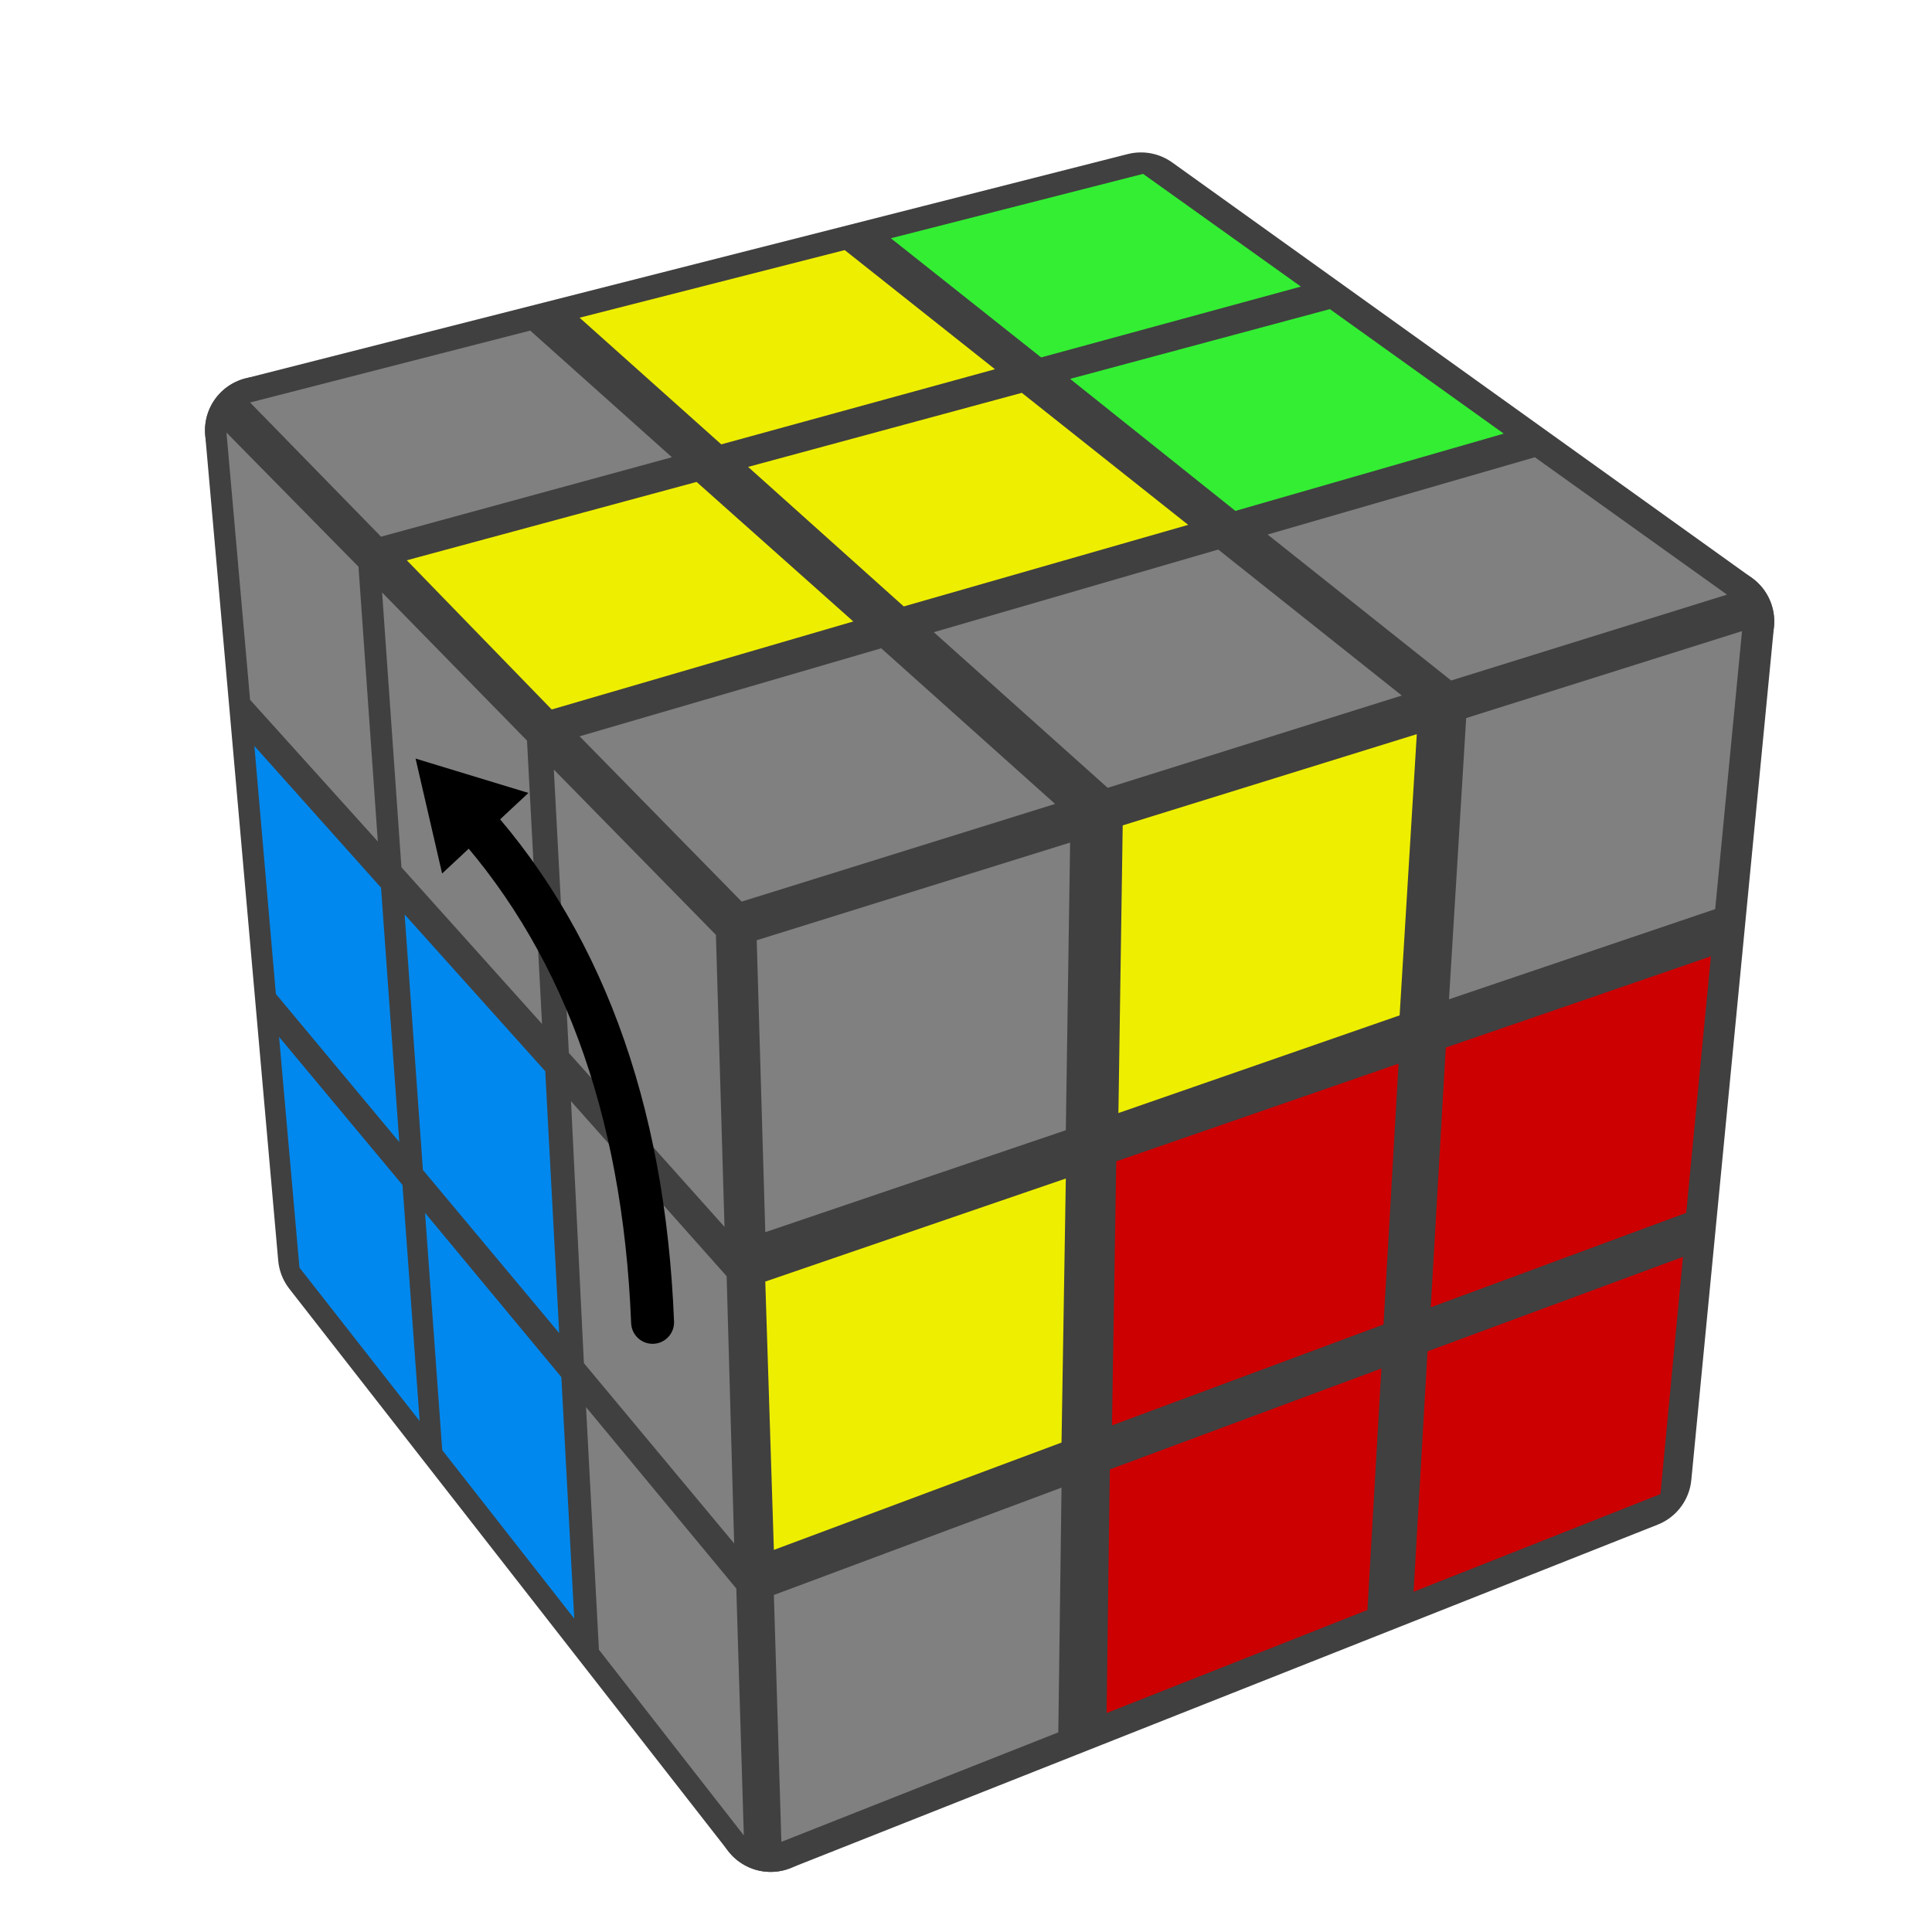
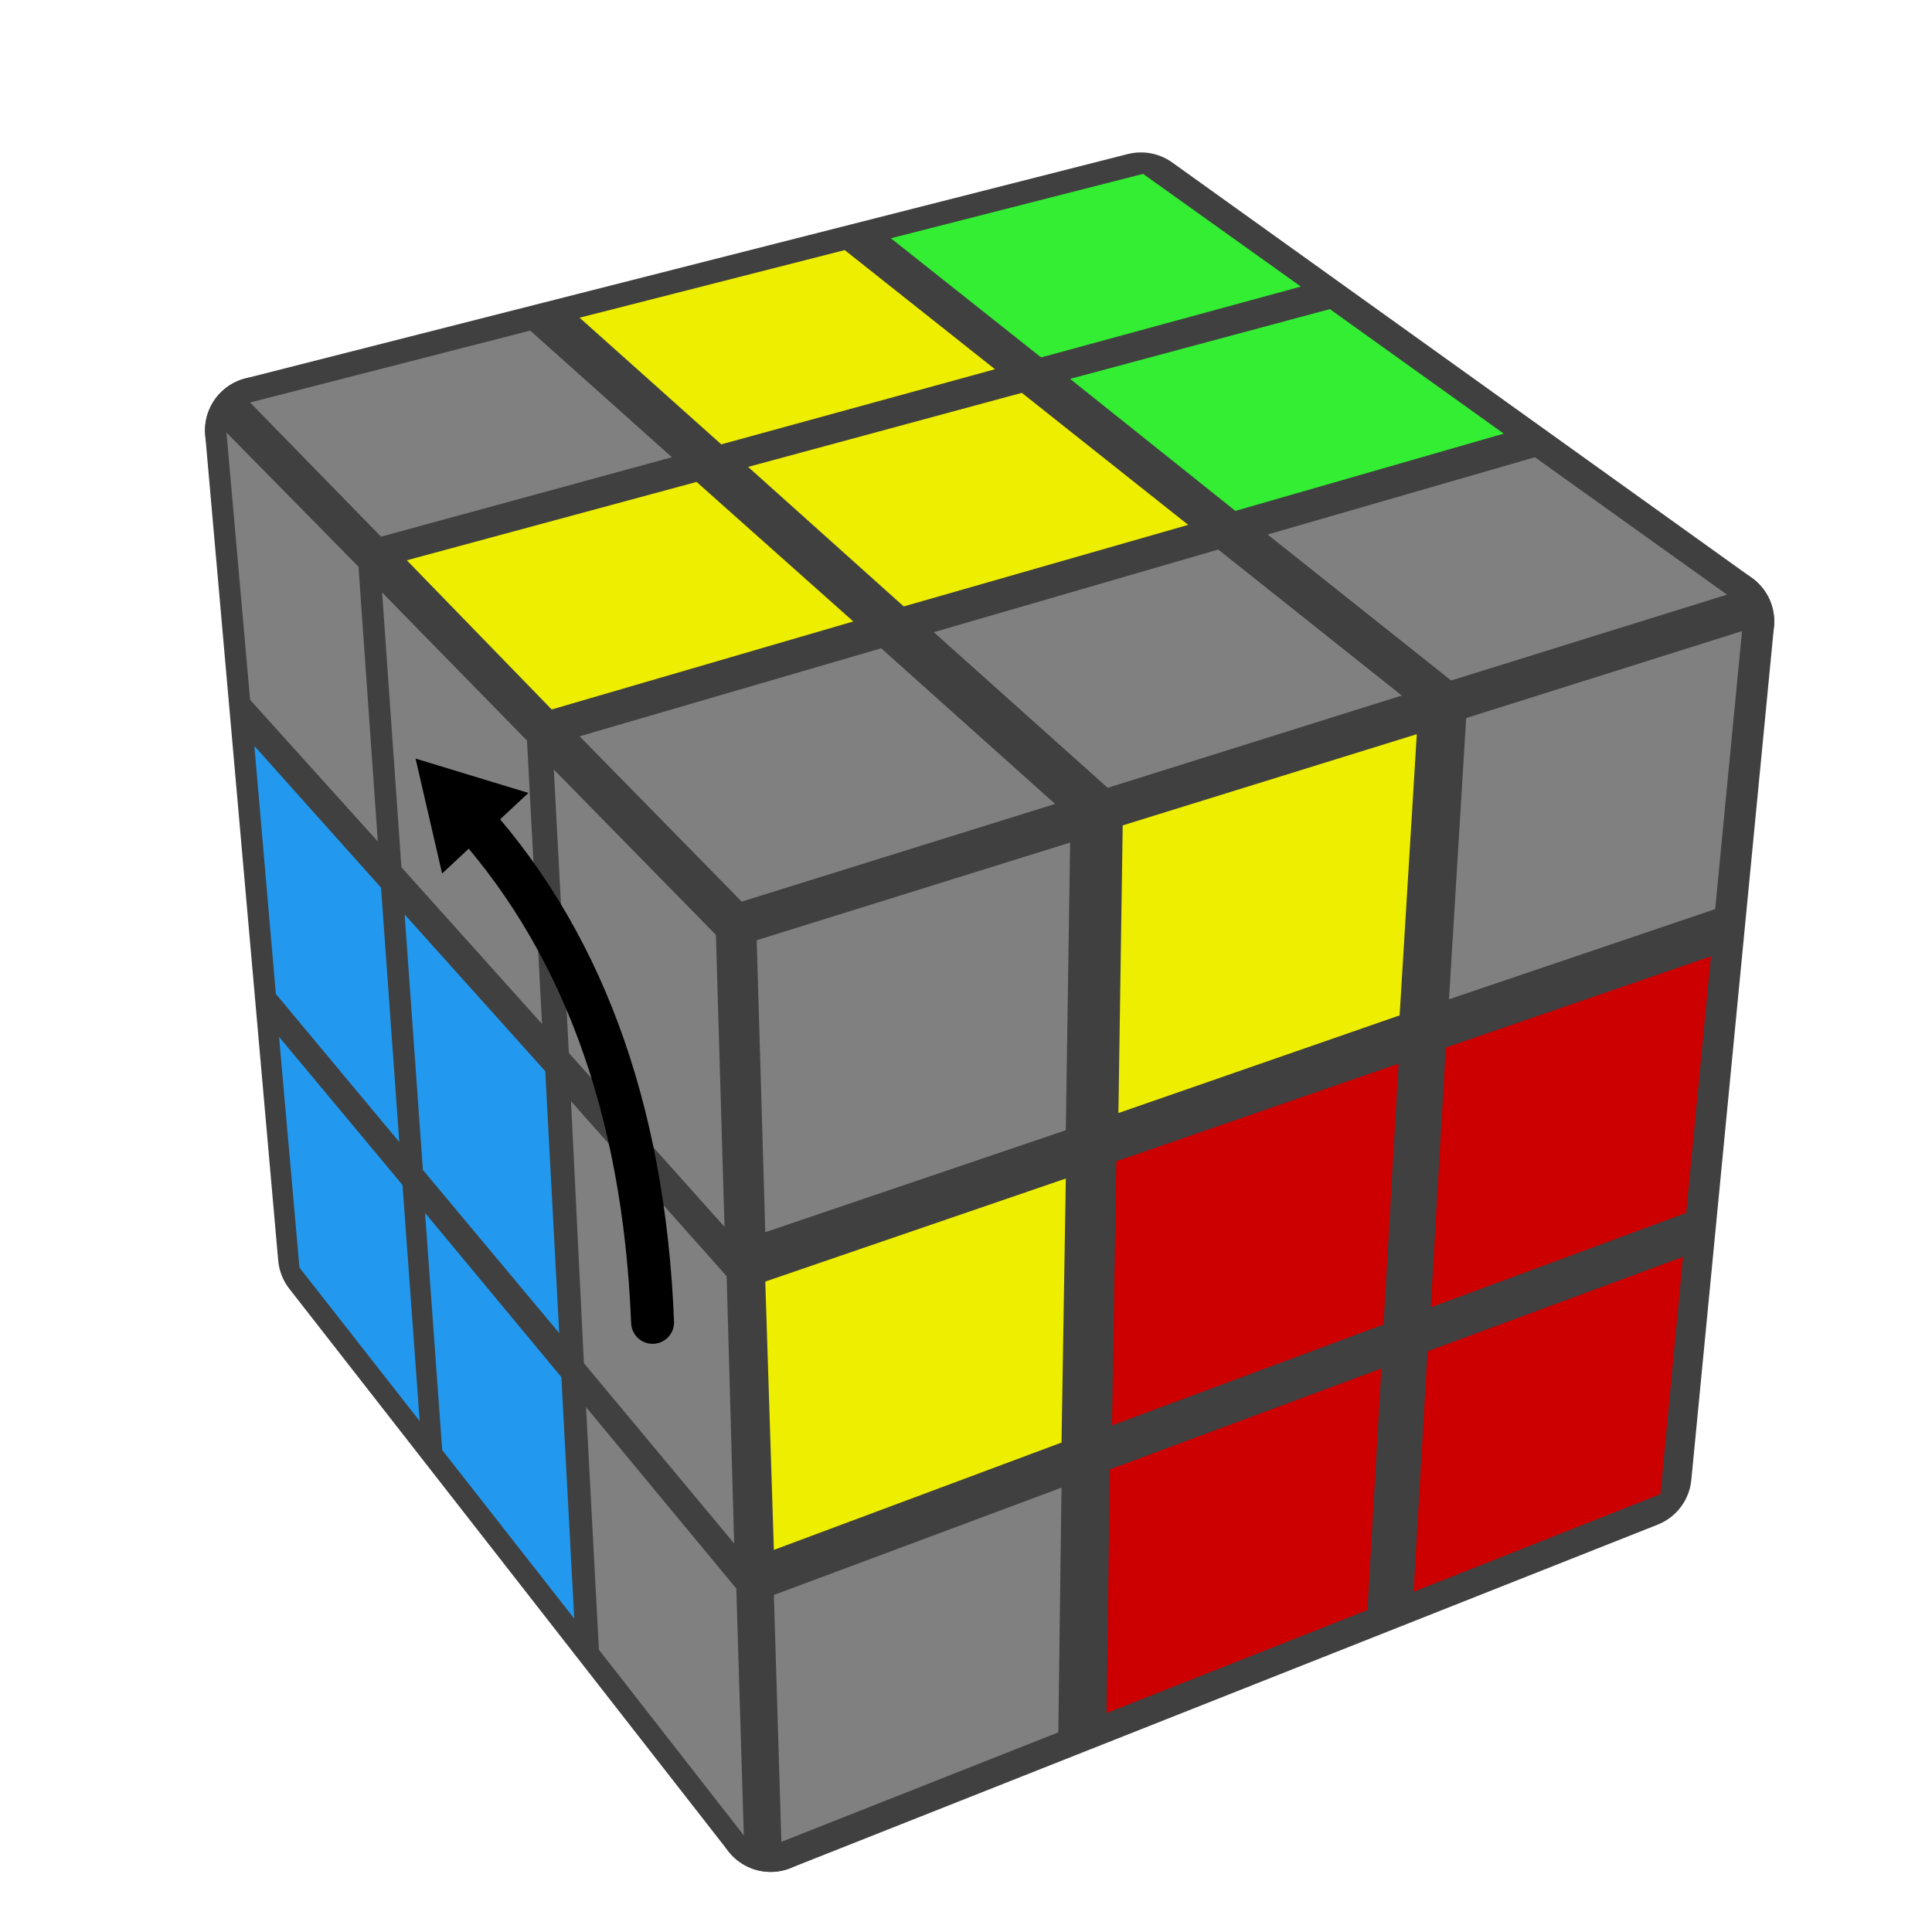
<svg xmlns="http://www.w3.org/2000/svg" version="1.1" width="640" height="640" viewBox="-0.9 -0.9 1.8 1.8">
  <g style="stroke-width:0.1;stroke-linejoin:round;opacity:1">
    <polygon fill="#404040" stroke="#404040" points="-0.659,-0.499 -0.207,-0.037 -0.182,0.794 -0.591,0.27" />
    <polygon fill="#404040" stroke="#404040" points="0.163,-0.708 0.703,-0.321 -0.207,-0.037 -0.659,-0.499" />
    <polygon fill="#404040" stroke="#404040" points="-0.207,-0.037 0.703,-0.321 0.626,0.474 -0.182,0.794" />
  </g>
  <g style="opacity:1;stroke-opacity:0.5;stroke-width:0;stroke-linejoin:round">
    <polygon fill="#808080" stroke="#404040" points="-0.689,-0.497 -0.566,-0.372 -0.548,-0.116 -0.667,-0.248" />
    <polygon fill="#808080" stroke="#404040" points="-0.544,-0.348 -0.409,-0.21 -0.395,0.054 -0.526,-0.092" />
    <polygon fill="#808080" stroke="#404040" points="-0.384,-0.183 -0.233,-0.029 -0.225,0.243 -0.37,0.081" />
-     <polygon fill="#0088ee" stroke="#404040" points="-0.663,-0.205 -0.545,-0.073 -0.528,0.164 -0.643,0.026" />
-     <polygon fill="#0088ee" stroke="#404040" points="-0.523,-0.048 -0.392,0.098 -0.379,0.342 -0.506,0.19" />
+     <polygon fill="#2299ee" stroke="#404040" points="-0.663,-0.205 -0.545,-0.073 -0.528,0.164 -0.643,0.026" />
+     <polygon fill="#2299ee" stroke="#404040" points="-0.523,-0.048 -0.392,0.098 -0.379,0.342 -0.506,0.19" />
    <polygon fill="#808080" stroke="#404040" points="-0.368,0.126 -0.223,0.289 -0.216,0.538 -0.356,0.37" />
-     <polygon fill="#0088ee" stroke="#404040" points="-0.64,0.066 -0.525,0.204 -0.509,0.424 -0.621,0.281" />
-     <polygon fill="#0088ee" stroke="#404040" points="-0.504,0.23 -0.377,0.383 -0.365,0.608 -0.488,0.451" />
+     <polygon fill="#2299ee" stroke="#404040" points="-0.64,0.066 -0.525,0.204 -0.509,0.424 -0.621,0.281" />
+     <polygon fill="#2299ee" stroke="#404040" points="-0.504,0.23 -0.377,0.383 -0.365,0.608 -0.488,0.451" />
    <polygon fill="#808080" stroke="#404040" points="-0.354,0.411 -0.214,0.58 -0.207,0.81 -0.342,0.637" />
    <polygon fill="#33ee33" stroke="#404040" points="0.165,-0.738 0.312,-0.633 0.07,-0.567 -0.07,-0.678" />
    <polygon fill="#33ee33" stroke="#404040" points="0.339,-0.612 0.501,-0.496 0.251,-0.424 0.097,-0.547" />
    <polygon fill="#808080" stroke="#404040" points="0.53,-0.474 0.709,-0.346 0.452,-0.266 0.281,-0.402" />
    <polygon fill="#eeee00" stroke="#404040" points="-0.113,-0.667 0.027,-0.556 -0.228,-0.486 -0.36,-0.604" />
    <polygon fill="#eeee00" stroke="#404040" points="0.052,-0.534 0.207,-0.411 -0.058,-0.335 -0.203,-0.465" />
    <polygon fill="#808080" stroke="#404040" points="0.235,-0.388 0.406,-0.252 0.132,-0.166 -0.03,-0.311" />
    <polygon fill="#808080" stroke="#404040" points="-0.406,-0.592 -0.274,-0.474 -0.545,-0.4 -0.667,-0.525" />
    <polygon fill="#eeee00" stroke="#404040" points="-0.251,-0.451 -0.105,-0.321 -0.386,-0.239 -0.521,-0.378" />
    <polygon fill="#808080" stroke="#404040" points="-0.079,-0.296 0.083,-0.151 -0.209,-0.06 -0.36,-0.214" />
    <polygon fill="#808080" stroke="#404040" points="-0.195,-0.024 0.097,-0.115 0.093,0.153 -0.187,0.248" />
    <polygon fill="#eeee00" stroke="#404040" points="0.146,-0.131 0.42,-0.216 0.404,0.046 0.142,0.137" />
    <polygon fill="#808080" stroke="#404040" points="0.466,-0.231 0.723,-0.312 0.698,-0.053 0.45,0.031" />
    <polygon fill="#eeee00" stroke="#404040" points="-0.187,0.294 0.093,0.198 0.089,0.444 -0.179,0.544" />
    <polygon fill="#cc0000" stroke="#404040" points="0.14,0.182 0.403,0.091 0.389,0.334 0.136,0.428" />
    <polygon fill="#cc0000" stroke="#404040" points="0.447,0.076 0.694,-0.009 0.671,0.23 0.433,0.318" />
    <polygon fill="#808080" stroke="#404040" points="-0.179,0.586 0.089,0.486 0.086,0.714 -0.172,0.816" />
    <polygon fill="#cc0000" stroke="#404040" points="0.134,0.469 0.387,0.375 0.374,0.6 0.131,0.696" />
    <polygon fill="#cc0000" stroke="#404040" points="0.43,0.359 0.668,0.271 0.647,0.492 0.417,0.583" />
  </g>
  <g style="opacity:1;stroke-opacity:1;stroke-width:0.04;stroke-linecap:round">
    <path d="M -0.292,0.332 Q -0.304,0.03 -0.47,-0.147" style="fill:none;stroke:#000000;stroke-opacity:1" />
    <path transform=" translate(-0.4695137,-0.1468569) scale(0.011) rotate(226.9646)" d="M 5.77,0.0 L -2.88,5.0 L -2.88,-5.0 L 5.77,0.0 z" style="fill:#000000;stroke-width:0;stroke-linejoin:round" />
  </g>
</svg>
